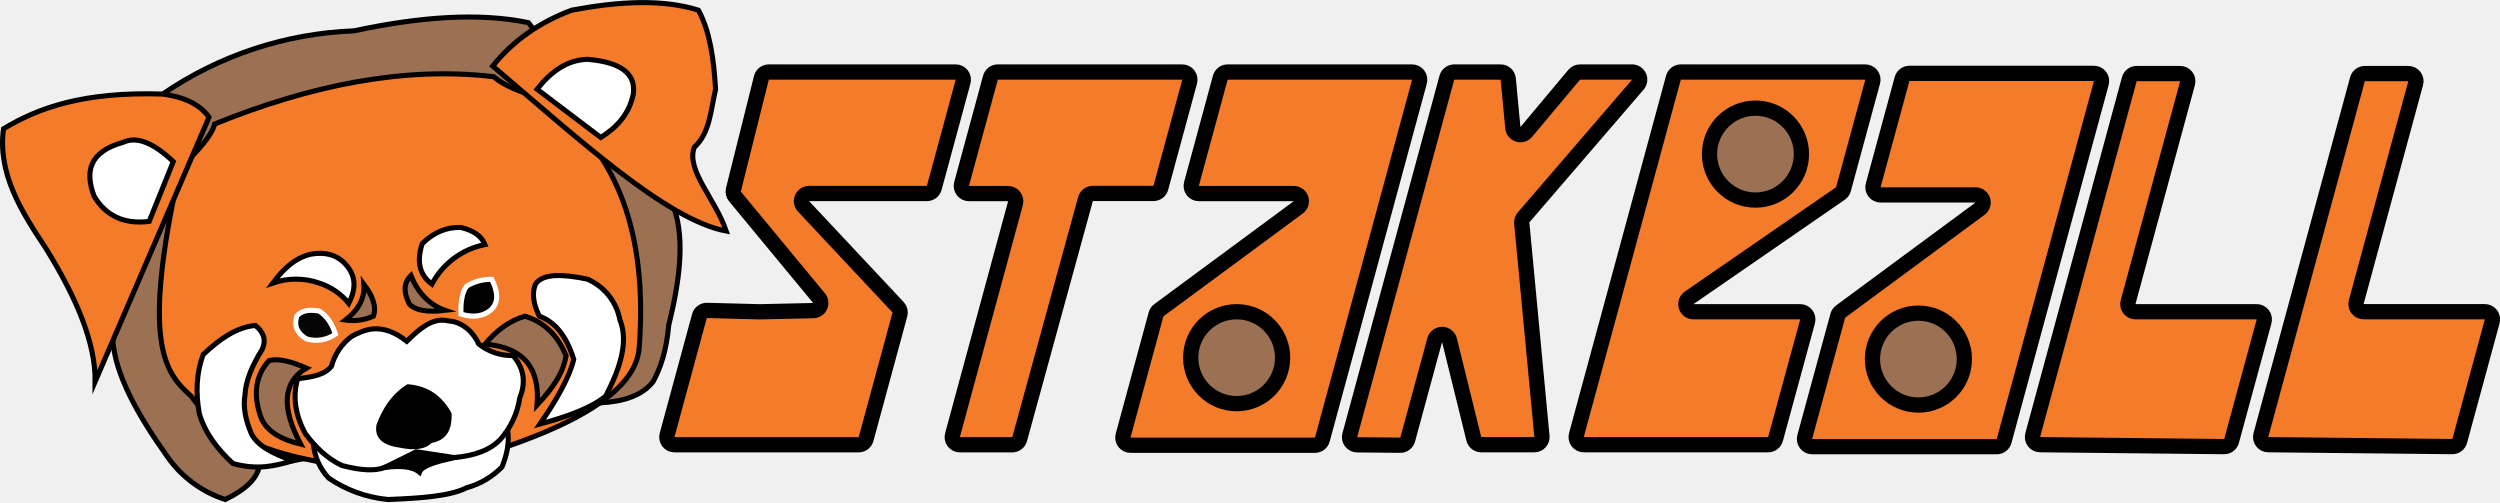
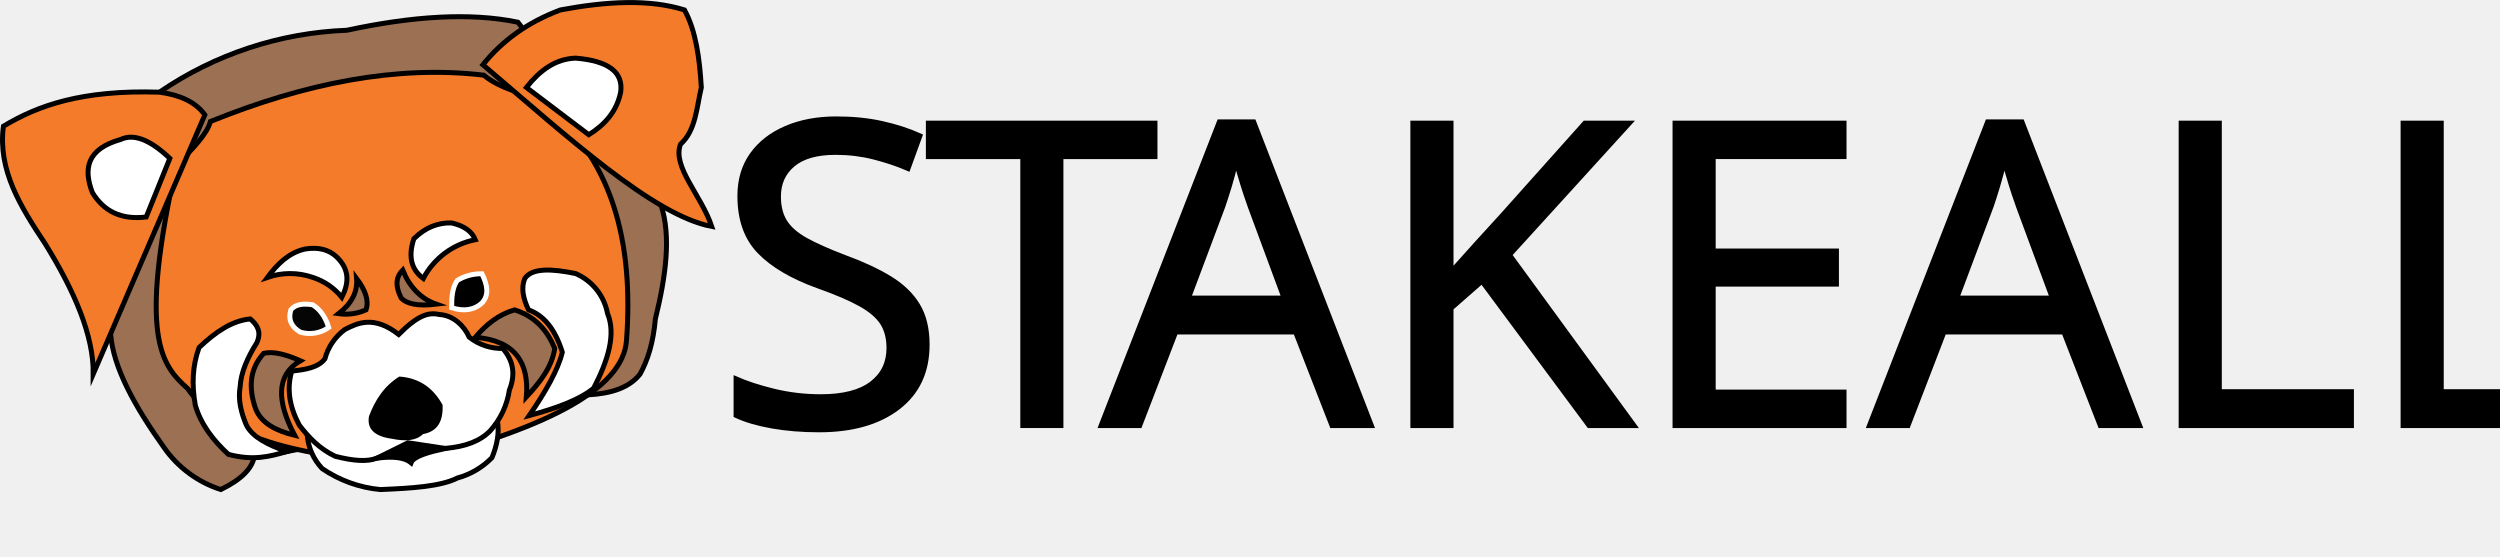
- <svg xmlns="http://www.w3.org/2000/svg" viewBox="0 0 983.46 197.57">
+ <svg xmlns="http://www.w3.org/2000/svg" viewBox="0 0 1003.46 223.32">
  <defs>
-     <style>.b466b5cd-3cf1-4e8b-867d-7235d53a8d99,.e9766995-2b1b-44ee-9ce3-c79abc338275{fill:#9b7053;}.a384d214-2b54-46b1-b2a1-48d38055b8b0,.a72933ab-216f-44ca-bf29-7eab7c948dbb,.b12400f9-065c-4bbe-8705-113fa4b37dcf,.b466b5cd-3cf1-4e8b-867d-7235d53a8d99,.e9766995-2b1b-44ee-9ce3-c79abc338275,.f5afa8a1-a886-44a8-bc52-6b50687703f1,.fbd0f843-cb92-4664-89d8-295666d9d391{stroke:#000;}.a2b71e4f-3543-4128-83b9-3bb241b4c805,.a384d214-2b54-46b1-b2a1-48d38055b8b0,.a72933ab-216f-44ca-bf29-7eab7c948dbb,.b12400f9-065c-4bbe-8705-113fa4b37dcf,.b466b5cd-3cf1-4e8b-867d-7235d53a8d99,.e9766995-2b1b-44ee-9ce3-c79abc338275,.f5afa8a1-a886-44a8-bc52-6b50687703f1,.f8d97869-f0d8-4963-a5a6-e536e2c7d214,.fbd0f843-cb92-4664-89d8-295666d9d391{stroke-miterlimit:10;}.a2b71e4f-3543-4128-83b9-3bb241b4c805,.a384d214-2b54-46b1-b2a1-48d38055b8b0,.a72933ab-216f-44ca-bf29-7eab7c948dbb,.e9766995-2b1b-44ee-9ce3-c79abc338275,.f5afa8a1-a886-44a8-bc52-6b50687703f1,.f8d97869-f0d8-4963-a5a6-e536e2c7d214{stroke-width:2px;}.f5afa8a1-a886-44a8-bc52-6b50687703f1,.fbd0f843-cb92-4664-89d8-295666d9d391{fill:#f47b2a;}.a384d214-2b54-46b1-b2a1-48d38055b8b0,.b12400f9-065c-4bbe-8705-113fa4b37dcf{fill:#fff;}.a2b71e4f-3543-4128-83b9-3bb241b4c805,.f8d97869-f0d8-4963-a5a6-e536e2c7d214{stroke:#fff;}.f8d97869-f0d8-4963-a5a6-e536e2c7d214{fill:#050505;}.b466b5cd-3cf1-4e8b-867d-7235d53a8d99,.fbd0f843-cb92-4664-89d8-295666d9d391{stroke-width:6px;}</style>
+     <style>.b3f8bd95-17f3-4c63-98be-562f0aafbe05{fill:#9b7053;}.a41d1515-52fb-4553-91b3-b424b12047e0,.a68f537d-9440-4cb8-b737-609fcb00a3cd,.b3f8bd95-17f3-4c63-98be-562f0aafbe05,.b6882b7f-5ccd-4320-8585-da835638be40,.b6b58a90-fa07-40c3-b337-94347c47d19c{stroke:#000;}.a41d1515-52fb-4553-91b3-b424b12047e0,.a68f537d-9440-4cb8-b737-609fcb00a3cd,.ad134c39-e9c1-4d97-ad76-945206f5d005,.b3f8bd95-17f3-4c63-98be-562f0aafbe05,.b6882b7f-5ccd-4320-8585-da835638be40,.b6b58a90-fa07-40c3-b337-94347c47d19c,.f15d69a0-617c-43a4-862e-71984fcc9fe3{stroke-miterlimit:10;stroke-width:2px;}.b6b58a90-fa07-40c3-b337-94347c47d19c{fill:#f47b2a;}.a68f537d-9440-4cb8-b737-609fcb00a3cd{fill:#fff;}.ad134c39-e9c1-4d97-ad76-945206f5d005,.f15d69a0-617c-43a4-862e-71984fcc9fe3{stroke:#fff;}.f15d69a0-617c-43a4-862e-71984fcc9fe3{fill:#050505;}.a41d1515-52fb-4553-91b3-b424b12047e0{font-size:170px;font-family:Anago-Book, Anago;}.ad92965a-c661-4618-adc7-2a62efce49d7{letter-spacing:-0.07em;}</style>
  </defs>
-   <g id="ba1860f7-2c0f-453a-a851-139890218859" data-name="Layer 2">
-     <path class="e9766995-2b1b-44ee-9ce3-c79abc338275" d="M326.93,204.62c1,13.45,9.63,29.13,21.51,45.77a44.37,44.37,0,0,0,22.72,16.78c8.58-4.18,12.33-8.46,13.35-12.79L518.6,229.15c9.3-.48,16.62-2.9,20.87-8.36,3.06-5.59,5.3-12.61,6.12-22.1,4.23-17.16,6.36-33.12,2.31-45.57L490.4,79.58c-19.29-4-42.51-2.38-68.61,3.23a142.57,142.57,0,0,0-75.25,24.86Z" transform="translate(-282.54 -70.67)" />
-     <path class="f5afa8a1-a886-44a8-bc52-6b50687703f1" d="M367,119.44c-1.32,5-7.23,11.16-13.67,17.46-15.4,69.12-5.92,80.4,4.43,89.64,15.05,21.55,49.49,28,89.73,29.87,51.6-13,85.32-28.73,86.53-49.29,2.76-37.8-4.59-74-36.82-97.55-10.37-2.47-16.61-5.46-20.5-8.73C441.76,96.72,405,104.07,367,119.44Z" transform="translate(-282.54 -70.67)" />
-     <path class="a384d214-2b54-46b1-b2a1-48d38055b8b0" d="M405.84,245.06a22.16,22.16,0,0,0,6,13.68,49.4,49.4,0,0,0,23.34,8.43c12.33-.5,24.26-1.21,30.94-4.63A30.6,30.6,0,0,0,480,254.38c2-4.87,3-9.72,2.24-14.52" transform="translate(-282.54 -70.67)" />
-     <path class="a384d214-2b54-46b1-b2a1-48d38055b8b0" d="M420.94,202.94a21.55,21.55,0,0,0-8,11.77c-2.7,3.56-7.94,4.31-13.29,4.94-2.11,7-.95,14.24,3,21.63,3.83,5,8.14,9.53,14.42,12.53,7.23,1.88,12.95,2.28,16.7.76,6.31-2.09,10.53-4.15,12.43-6.17,3.21,1.74,8.49,2.33,14.94,2.26,8.22-.67,14.26-3,18.19-7.1A31.42,31.42,0,0,0,487,227.24c2.41-6,1.81-11.6-2.66-16.7A21.12,21.12,0,0,1,470.88,206c-2-4.49-6.38-8.8-12-9.09-4.38-1-8.61.29-16.32,8C432.62,197.15,426.05,200.29,420.94,202.94Z" transform="translate(-282.54 -70.67)" />
-     <path class="a2b71e4f-3543-4128-83b9-3bb241b4c805" d="M463.83,194.21c-.05-4.25.28-8.24,2.28-11a18.41,18.41,0,0,1,9.87-2.66c2.19,4.42,3,8.52,0,11.75Q471.35,196.53,463.83,194.21Z" transform="translate(-282.54 -70.67)" />
-     <path class="a2b71e4f-3543-4128-83b9-3bb241b4c805" d="M442.58,220.79c-6.58,4-10.35,9.89-12.91,16.7-1.08,6.06,2.9,9.31,9.87,10.25,5.58,1.19,10.21.88,13.28-1.9,5.69-1.19,8.76-5.18,8.36-12.91C457.37,225.89,451.56,221.35,442.58,220.79Z" transform="translate(-282.54 -70.67)" />
-     <path class="f8d97869-f0d8-4963-a5a6-e536e2c7d214" d="M399.28,195c-1.24,4.26.48,7.05,3.82,9a13.24,13.24,0,0,0,11.39-1.89c-1.4-4.42-3.6-7.38-6.46-9.11C404.46,192.45,401.29,192.63,399.28,195Z" transform="translate(-282.54 -70.67)" />
-     <path class="a384d214-2b54-46b1-b2a1-48d38055b8b0" d="M419.75,190a24.79,24.79,0,0,0-11.72-8,27.71,27.71,0,0,0-18.14,0c3.92-5.26,8.38-9.78,14.93-11.35,5.95-1,9.83.44,12.7,3C423,178.82,422.6,184.34,419.75,190Z" transform="translate(-282.54 -70.67)" />
-     <path class="a384d214-2b54-46b1-b2a1-48d38055b8b0" d="M452.44,182.45c-4.37-3.27-6.35-8.12-3.79-15.95,4.58-4.51,9.66-6.53,15.18-6.35,4.87,1.13,8.12,3.32,9.49,6.73A30.17,30.17,0,0,0,452.44,182.45Z" transform="translate(-282.54 -70.67)" />
-     <path class="a384d214-2b54-46b1-b2a1-48d38055b8b0" d="M383,198.69c2.91,2.42,4.56,5.31,2.61,9.57-3.75,6-6.38,11.89-6.7,17.78-.83,4.93.29,10,2.52,15.24,2.38,4.79,8.64,8,16.32,10.63-7,2-13.45,3.8-23.53,1.14-6.24-5.73-11.08-12.11-13.29-19.74-1.45-8.11-1.17-15.88,1.52-23.15C368.89,204.07,375.55,199.37,383,198.69Z" transform="translate(-282.54 -70.67)" />
-     <path class="a384d214-2b54-46b1-b2a1-48d38055b8b0" d="M493.19,182.45c-1.57,3.73-.7,8,1.49,12.59,5.73,2.08,10.48,7.1,13.56,17-1.72,7.15-6.82,16-13.28,25.43,11.19-3,20.48-6.49,25.87-11,5.82-11.21,9-21.62,5.56-30a21.86,21.86,0,0,0-12.8-16C503.87,178.47,496.05,178.17,493.19,182.45Z" transform="translate(-282.54 -70.67)" />
-     <path class="a72933ab-216f-44ca-bf29-7eab7c948dbb" d="M433.84,254.57l12.43-6.17,14.94,2.26c-6.78,1.53-12.72,3.19-13.68,5.75C444.61,254,439.63,253.84,433.84,254.57Z" transform="translate(-282.54 -70.67)" />
-     <path class="f5afa8a1-a886-44a8-bc52-6b50687703f1" d="M364.76,116.78c-3.67-5.17-10-8-18.22-9.11-31.21-1-48.79,5.35-62.63,13.66-2.34,17.71,7,32.45,16.7,47.07,11.81,19.08,19.52,36.92,19.36,52.39Z" transform="translate(-282.54 -70.67)" />
-     <path class="f5afa8a1-a886-44a8-bc52-6b50687703f1" d="M476.36,96.66c7.75-9.67,18-17.1,31.12-22,18.6-3.49,35.72-4.4,49.79,0,4.56,8.28,6.07,19.34,6.77,31.13-1.94,8.27-2.21,17.19-8.35,22.78-3.45,9,8.29,20.36,12.53,33C544.69,157.16,509.72,125,476.36,96.66Z" transform="translate(-282.54 -70.67)" />
-     <path class="a384d214-2b54-46b1-b2a1-48d38055b8b0" d="M493.82,105.77C499.17,99,505.41,94.29,513.56,94c13.45,1.1,19.14,5.78,18.12,13.57-1.56,7.86-6.38,13.15-12.81,17.18Z" transform="translate(-282.54 -70.67)" />
-     <path class="a384d214-2b54-46b1-b2a1-48d38055b8b0" d="M350.71,134.24l-9.49,23.53c-10.12,1.24-17.13-2.38-21.63-9.87-3.68-9.65-2.06-17.48,11.39-21.25C336.33,124.12,343,126.9,350.71,134.24Z" transform="translate(-282.54 -70.67)" />
-     <path class="e9766995-2b1b-44ee-9ce3-c79abc338275" d="M473.32,206.05c4.36-5.14,9.39-9.18,15.75-11,8.37,2.63,13.16,8.29,16.14,15.5-1.12,7.44-5.93,13.56-11.39,19.44C494.94,216.2,489.29,207.36,473.32,206.05Z" transform="translate(-282.54 -70.67)" />
-     <path class="e9766995-2b1b-44ee-9ce3-c79abc338275" d="M403.1,215.47c-5.52-2.41-10.64-3.91-14.7-3-5.73,6.32-6.13,13.84-3.33,22.08,2.19,5.91,8.15,9,15.75,10.87C393.61,231.8,393.25,221.29,403.1,215.47Z" transform="translate(-282.54 -70.67)" />
-     <path class="e9766995-2b1b-44ee-9ce3-c79abc338275" d="M425.68,182.45c.43,5.31-1.93,10-7.23,14.13a20,20,0,0,0,11-1.54C430.75,191.21,429.09,187,425.68,182.45Z" transform="translate(-282.54 -70.67)" />
-     <path class="e9766995-2b1b-44ee-9ce3-c79abc338275" d="M444.17,179.07c-2.3,2.37-3.39,5.53-.65,11.16q3.44,3.81,14.16,2.54C451.49,190.59,447,186,444.17,179.07Z" transform="translate(-282.54 -70.67)" />
-     <text x="-282.54" y="-70.67" />
+   <g id="fcd4051d-a301-4cfe-a07f-c362c543932e" data-name="Layer 2">
+     <path class="b3f8bd95-17f3-4c63-98be-562f0aafbe05" d="M326.93,204.62c1,13.45,9.63,29.13,21.51,45.77a44.37,44.37,0,0,0,22.72,16.78c8.58-4.18,12.33-8.46,13.35-12.79L518.6,229.15c9.3-.48,16.62-2.9,20.87-8.36,3.06-5.59,5.3-12.61,6.12-22.1,4.23-17.16,6.36-33.12,2.31-45.57L490.4,79.58c-19.29-4-42.51-2.38-68.61,3.23a142.57,142.57,0,0,0-75.25,24.86Z" transform="translate(-282.54 -70.67)" />
+     <path class="b6b58a90-fa07-40c3-b337-94347c47d19c" d="M367,119.44c-1.32,5-7.23,11.16-13.67,17.46-15.4,69.12-5.92,80.4,4.43,89.64,15.05,21.55,49.49,28,89.73,29.87,51.6-13,85.32-28.73,86.53-49.29,2.76-37.8-4.59-74-36.82-97.55-10.37-2.47-16.61-5.46-20.5-8.73C441.76,96.72,405,104.07,367,119.44Z" transform="translate(-282.54 -70.67)" />
+     <path class="a68f537d-9440-4cb8-b737-609fcb00a3cd" d="M405.84,245.06a22.16,22.16,0,0,0,6,13.68,49.4,49.4,0,0,0,23.34,8.43c12.33-.5,24.26-1.21,30.94-4.63A30.6,30.6,0,0,0,480,254.38c2-4.87,3-9.72,2.24-14.52" transform="translate(-282.54 -70.67)" />
+     <path class="a68f537d-9440-4cb8-b737-609fcb00a3cd" d="M420.94,202.94a21.55,21.55,0,0,0-8,11.77c-2.7,3.56-7.94,4.31-13.29,4.94-2.11,7-.95,14.24,3,21.63,3.83,5,8.14,9.53,14.42,12.53,7.23,1.88,12.95,2.28,16.7.76,6.31-2.09,10.53-4.15,12.43-6.17,3.21,1.74,8.49,2.33,14.94,2.26,8.22-.67,14.26-3,18.19-7.1A31.42,31.42,0,0,0,487,227.24c2.41-6,1.81-11.6-2.66-16.7A21.12,21.12,0,0,1,470.88,206c-2-4.49-6.38-8.8-12-9.09-4.38-1-8.61.29-16.32,8C432.62,197.15,426.05,200.29,420.94,202.94Z" transform="translate(-282.54 -70.67)" />
+     <path class="ad134c39-e9c1-4d97-ad76-945206f5d005" d="M463.83,194.21c-.05-4.25.28-8.24,2.28-11a18.41,18.41,0,0,1,9.87-2.66c2.19,4.42,3,8.52,0,11.75Q471.35,196.53,463.83,194.21Z" transform="translate(-282.54 -70.67)" />
+     <path class="ad134c39-e9c1-4d97-ad76-945206f5d005" d="M442.58,220.79c-6.58,4-10.35,9.89-12.91,16.7-1.08,6.06,2.9,9.31,9.87,10.25,5.58,1.19,10.21.88,13.28-1.9,5.69-1.19,8.76-5.18,8.36-12.91C457.37,225.89,451.56,221.35,442.58,220.79Z" transform="translate(-282.54 -70.67)" />
+     <path class="f15d69a0-617c-43a4-862e-71984fcc9fe3" d="M399.28,195c-1.24,4.26.48,7.05,3.82,9a13.24,13.24,0,0,0,11.39-1.89c-1.4-4.42-3.6-7.38-6.46-9.11C404.46,192.45,401.29,192.63,399.28,195Z" transform="translate(-282.54 -70.67)" />
+     <path class="a68f537d-9440-4cb8-b737-609fcb00a3cd" d="M419.75,190a24.79,24.79,0,0,0-11.72-8,27.71,27.71,0,0,0-18.14,0c3.92-5.26,8.38-9.78,14.93-11.35,5.95-1,9.83.44,12.7,3C423,178.82,422.6,184.34,419.75,190Z" transform="translate(-282.54 -70.67)" />
+     <path class="a68f537d-9440-4cb8-b737-609fcb00a3cd" d="M452.44,182.45c-4.37-3.27-6.35-8.12-3.79-15.95,4.58-4.51,9.66-6.53,15.18-6.35,4.87,1.13,8.12,3.32,9.49,6.73A30.17,30.17,0,0,0,452.44,182.45Z" transform="translate(-282.54 -70.67)" />
+     <path class="a68f537d-9440-4cb8-b737-609fcb00a3cd" d="M383,198.69c2.91,2.42,4.56,5.31,2.61,9.57-3.75,6-6.38,11.89-6.7,17.78-.83,4.93.29,10,2.52,15.24,2.38,4.79,8.64,8,16.32,10.63-7,2-13.45,3.8-23.53,1.14-6.24-5.73-11.08-12.11-13.29-19.74-1.45-8.11-1.17-15.88,1.52-23.15C368.89,204.07,375.55,199.37,383,198.69Z" transform="translate(-282.54 -70.67)" />
+     <path class="a68f537d-9440-4cb8-b737-609fcb00a3cd" d="M493.19,182.45c-1.57,3.73-.7,8,1.49,12.59,5.73,2.08,10.48,7.1,13.56,17-1.72,7.15-6.82,16-13.28,25.43,11.19-3,20.48-6.49,25.87-11,5.82-11.21,9-21.62,5.56-30a21.86,21.86,0,0,0-12.8-16C503.87,178.47,496.05,178.17,493.19,182.45Z" transform="translate(-282.54 -70.67)" />
+     <path class="b6882b7f-5ccd-4320-8585-da835638be40" d="M433.84,254.57l12.43-6.17,14.94,2.26c-6.78,1.53-12.72,3.19-13.68,5.75C444.61,254,439.63,253.84,433.84,254.57Z" transform="translate(-282.54 -70.67)" />
+     <path class="b6b58a90-fa07-40c3-b337-94347c47d19c" d="M364.76,116.78c-3.67-5.17-10-8-18.22-9.11-31.21-1-48.79,5.35-62.63,13.66-2.34,17.71,7,32.45,16.7,47.07,11.81,19.08,19.52,36.92,19.36,52.39Z" transform="translate(-282.54 -70.67)" />
+     <path class="b6b58a90-fa07-40c3-b337-94347c47d19c" d="M476.36,96.66c7.75-9.67,18-17.1,31.12-22,18.6-3.49,35.72-4.4,49.79,0,4.56,8.28,6.07,19.34,6.77,31.13-1.94,8.27-2.21,17.19-8.35,22.78-3.45,9,8.29,20.36,12.53,33C544.69,157.16,509.72,125,476.36,96.66Z" transform="translate(-282.54 -70.67)" />
+     <path class="a68f537d-9440-4cb8-b737-609fcb00a3cd" d="M493.82,105.77C499.17,99,505.41,94.29,513.56,94c13.45,1.1,19.14,5.78,18.12,13.57-1.56,7.86-6.38,13.15-12.81,17.18Z" transform="translate(-282.54 -70.67)" />
+     <path class="a68f537d-9440-4cb8-b737-609fcb00a3cd" d="M350.71,134.24l-9.49,23.53c-10.12,1.24-17.13-2.38-21.63-9.87-3.68-9.65-2.06-17.48,11.39-21.25C336.33,124.12,343,126.9,350.71,134.24Z" transform="translate(-282.54 -70.67)" />
+     <path class="b3f8bd95-17f3-4c63-98be-562f0aafbe05" d="M473.32,206.05c4.36-5.14,9.39-9.18,15.75-11,8.37,2.63,13.16,8.29,16.14,15.5-1.12,7.44-5.93,13.56-11.39,19.44C494.94,216.2,489.29,207.36,473.32,206.05Z" transform="translate(-282.54 -70.67)" />
+     <path class="b3f8bd95-17f3-4c63-98be-562f0aafbe05" d="M403.1,215.47c-5.52-2.41-10.64-3.91-14.7-3-5.73,6.32-6.13,13.84-3.33,22.08,2.19,5.91,8.15,9,15.75,10.87C393.61,231.8,393.25,221.29,403.1,215.47Z" transform="translate(-282.54 -70.67)" />
+     <path class="b3f8bd95-17f3-4c63-98be-562f0aafbe05" d="M425.68,182.45c.43,5.31-1.93,10-7.23,14.13a20,20,0,0,0,11-1.54C430.75,191.21,429.09,187,425.68,182.45Z" transform="translate(-282.54 -70.67)" />
+     <path class="b3f8bd95-17f3-4c63-98be-562f0aafbe05" d="M444.17,179.07c-2.3,2.37-3.39,5.53-.65,11.16q3.44,3.81,14.16,2.54C451.49,190.59,447,186,444.17,179.07Z" transform="translate(-282.54 -70.67)" />
  </g>
-   <g id="bc7bcd86-1d3e-4183-a890-b01e1f2d015f" data-name="Layer 4">
-     <path class="fbd0f843-cb92-4664-89d8-295666d9d391" d="M661.39,102.82A3,3,0,0,0,658.47,99H585a3,3,0,0,0-2.94,2.29l-11,44a3,3,0,0,0,.6,2.67l33,39.9a3,3,0,0,1-2.27,5l-21,.46-20.71-.54a3,3,0,0,0-3,2.24l-12.71,46.79a3,3,0,0,0,2.92,3.82H620.3a3,3,0,0,0,2.93-2.23l13.31-49a3,3,0,0,0-.71-2.87L598.69,151.9a3,3,0,0,1,2.21-5.11h46.24a3,3,0,0,0,2.92-2.23Z" transform="translate(-282.54 -70.67)" />
-     <path class="fbd0f843-cb92-4664-89d8-295666d9d391" d="M672.16,101.24,660.82,143a3,3,0,0,0,2.93,3.82h15.33a3,3,0,0,1,2.92,3.83l-24.76,91.17a3,3,0,0,0,2.93,3.82h20.56a3,3,0,0,0,2.92-2.22L709.55,149a3,3,0,0,1,2.92-2.23h23.8a3,3,0,0,0,2.92-2.23l11.33-41.74A3,3,0,0,0,747.6,99H675.08A3,3,0,0,0,672.16,101.24Z" transform="translate(-282.54 -70.67)" />
-     <path class="fbd0f843-cb92-4664-89d8-295666d9d391" d="M762.58,101.24,751.25,143a3,3,0,0,0,2.92,3.82h37.21a3,3,0,0,1,1.8,5.47l-54.75,40.41a3,3,0,0,0-1.12,1.64L724.36,242a3,3,0,0,0,2.92,3.82H799.8a3,3,0,0,0,2.92-2.24l13.66-50.29L829,146.79l11.93-44A3,3,0,0,0,838,99H765.5A3,3,0,0,0,762.58,101.24Z" transform="translate(-282.54 -70.67)" />
-     <path class="fbd0f843-cb92-4664-89d8-295666d9d391" d="M924.51,99h-20.4a3,3,0,0,0-2.32,1.08L883,122.51a3,3,0,0,1-5.34-1.66l-1.8-19.11a3,3,0,0,0-3-2.74H854.63a3,3,0,0,0-2.92,2.24L813.54,241.83a3,3,0,0,0,2.89,3.82l16.93.16a3,3,0,0,0,2.95-2.24l10.59-39a3,3,0,0,1,5.87.07l9.55,38.67a3,3,0,0,0,2.94,2.3h20.85a3,3,0,0,0,3-3.31l-7.93-83.86a3,3,0,0,1,.72-2.26L926.81,104A3,3,0,0,0,924.51,99Z" transform="translate(-282.54 -70.67)" />
-     <path class="fbd0f843-cb92-4664-89d8-295666d9d391" d="M943.76,99h72.52a3,3,0,0,1,2.93,3.82l-11.48,42.26a3,3,0,0,1-1.2,1.7l-59.43,41a3,3,0,0,0,1.72,5.52h41.86a3,3,0,0,1,2.92,3.82L981,243.38a3,3,0,0,1-2.92,2.23H905.6a3,3,0,0,1-2.92-3.82l38.16-140.55A3,3,0,0,1,943.76,99Z" transform="translate(-282.54 -70.67)" />
-     <path class="fbd0f843-cb92-4664-89d8-295666d9d391" d="M1123.15,99.6h17a3,3,0,0,1,2.92,3.82l-23.36,86.05a3,3,0,0,0,2.92,3.83h47.62a3,3,0,0,1,2.93,3.82l-12.78,47a3,3,0,0,1-3,2.24l-72.32-.76a3,3,0,0,1-2.89-3.82l38-140A3,3,0,0,1,1123.15,99.6Z" transform="translate(-282.54 -70.67)" />
-     <path class="fbd0f843-cb92-4664-89d8-295666d9d391" d="M1212.89,99.6h17a3,3,0,0,1,2.93,3.82l-23.37,86.05a3,3,0,0,0,2.93,3.82H1260a3,3,0,0,1,2.92,3.83l-12.77,47a3,3,0,0,1-3,2.23l-72.31-.75a3,3,0,0,1-2.89-3.82l38-140A3,3,0,0,1,1212.89,99.6Z" transform="translate(-282.54 -70.67)" />
-     <path class="b12400f9-065c-4bbe-8705-113fa4b37dcf" d="M968.5,484.5" transform="translate(-282.54 -70.67)" />
-     <path class="fbd0f843-cb92-4664-89d8-295666d9d391" d="M845.23,212.67" transform="translate(-282.54 -70.67)" />
-     <circle class="b466b5cd-3cf1-4e8b-867d-7235d53a8d99" cx="486.48" cy="140.71" r="18.08" />
-     <circle class="b466b5cd-3cf1-4e8b-867d-7235d53a8d99" cx="690.57" cy="60.62" r="18.08" />
-     <path class="fbd0f843-cb92-4664-89d8-295666d9d391" d="M1030.77,101.79l-11.33,41.74a3,3,0,0,0,2.92,3.82h37.22a3,3,0,0,1,1.79,5.47l-54.75,40.41a3,3,0,0,0-1.12,1.64l-13,47.69a3,3,0,0,0,2.92,3.82H1068a3,3,0,0,0,2.92-2.23l13.66-50.3,12.63-46.5,11.94-44a3,3,0,0,0-2.93-3.82h-72.52A3,3,0,0,0,1030.77,101.79Z" transform="translate(-282.54 -70.67)" />
-     <circle class="b466b5cd-3cf1-4e8b-867d-7235d53a8d99" cx="754.67" cy="141.26" r="18.08" />
+   <g id="aa76d393-5c3a-4fcb-9eee-56a6c7906d8d" data-name="Layer 3">
+     <text class="a41d1515-52fb-4553-91b3-b424b12047e0" transform="translate(286.78 170.81)">S<tspan class="ad92965a-c661-4618-adc7-2a62efce49d7" x="84.15" y="0">T</tspan>
+       <tspan x="155.21" y="0">AKEALL</tspan>
+     </text>
  </g>
</svg>
